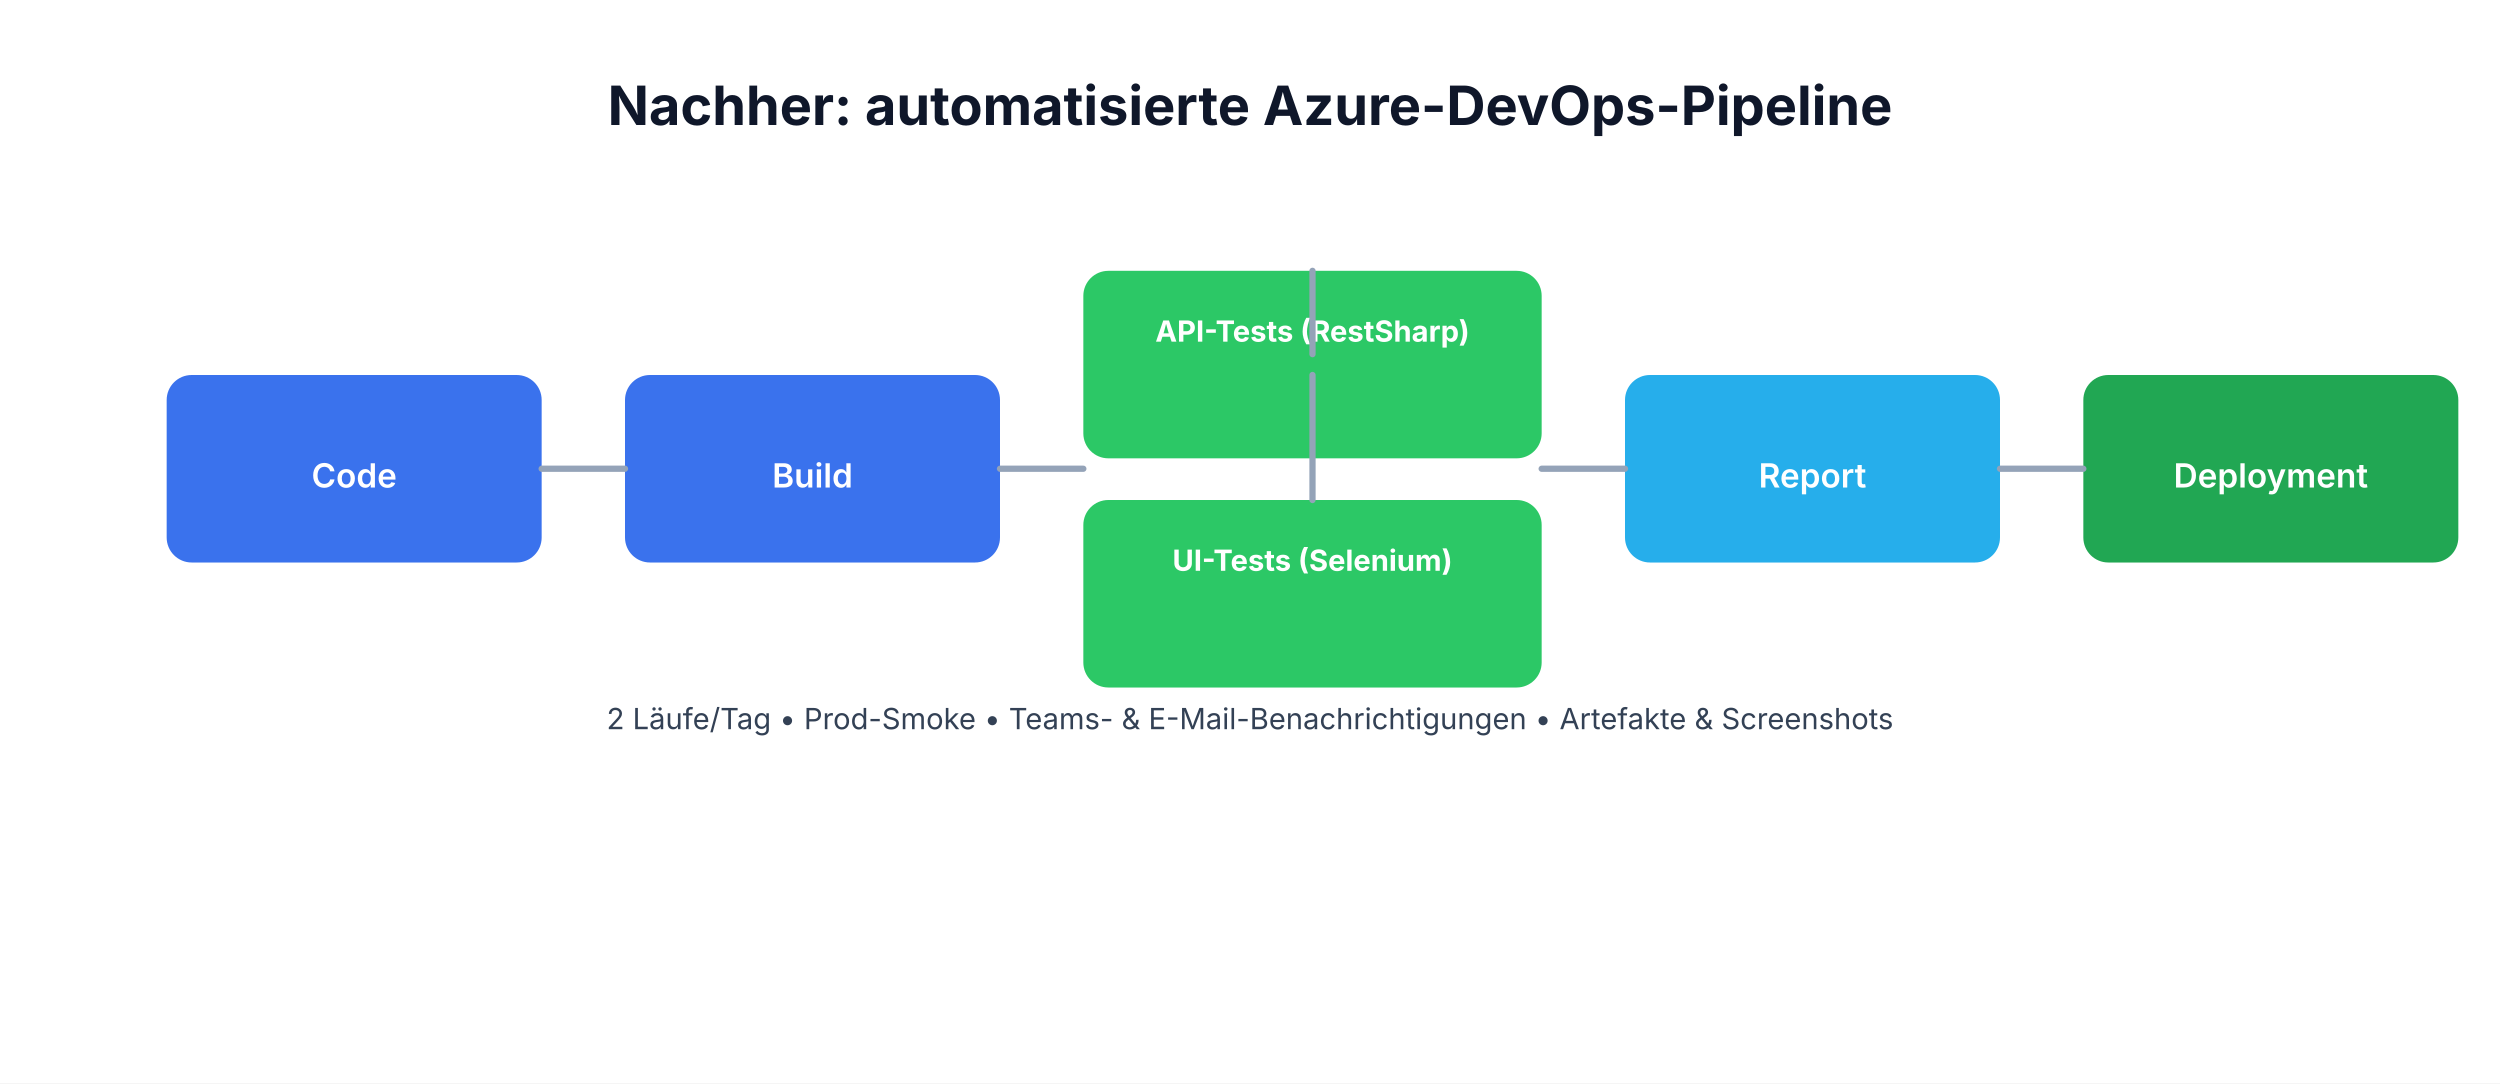
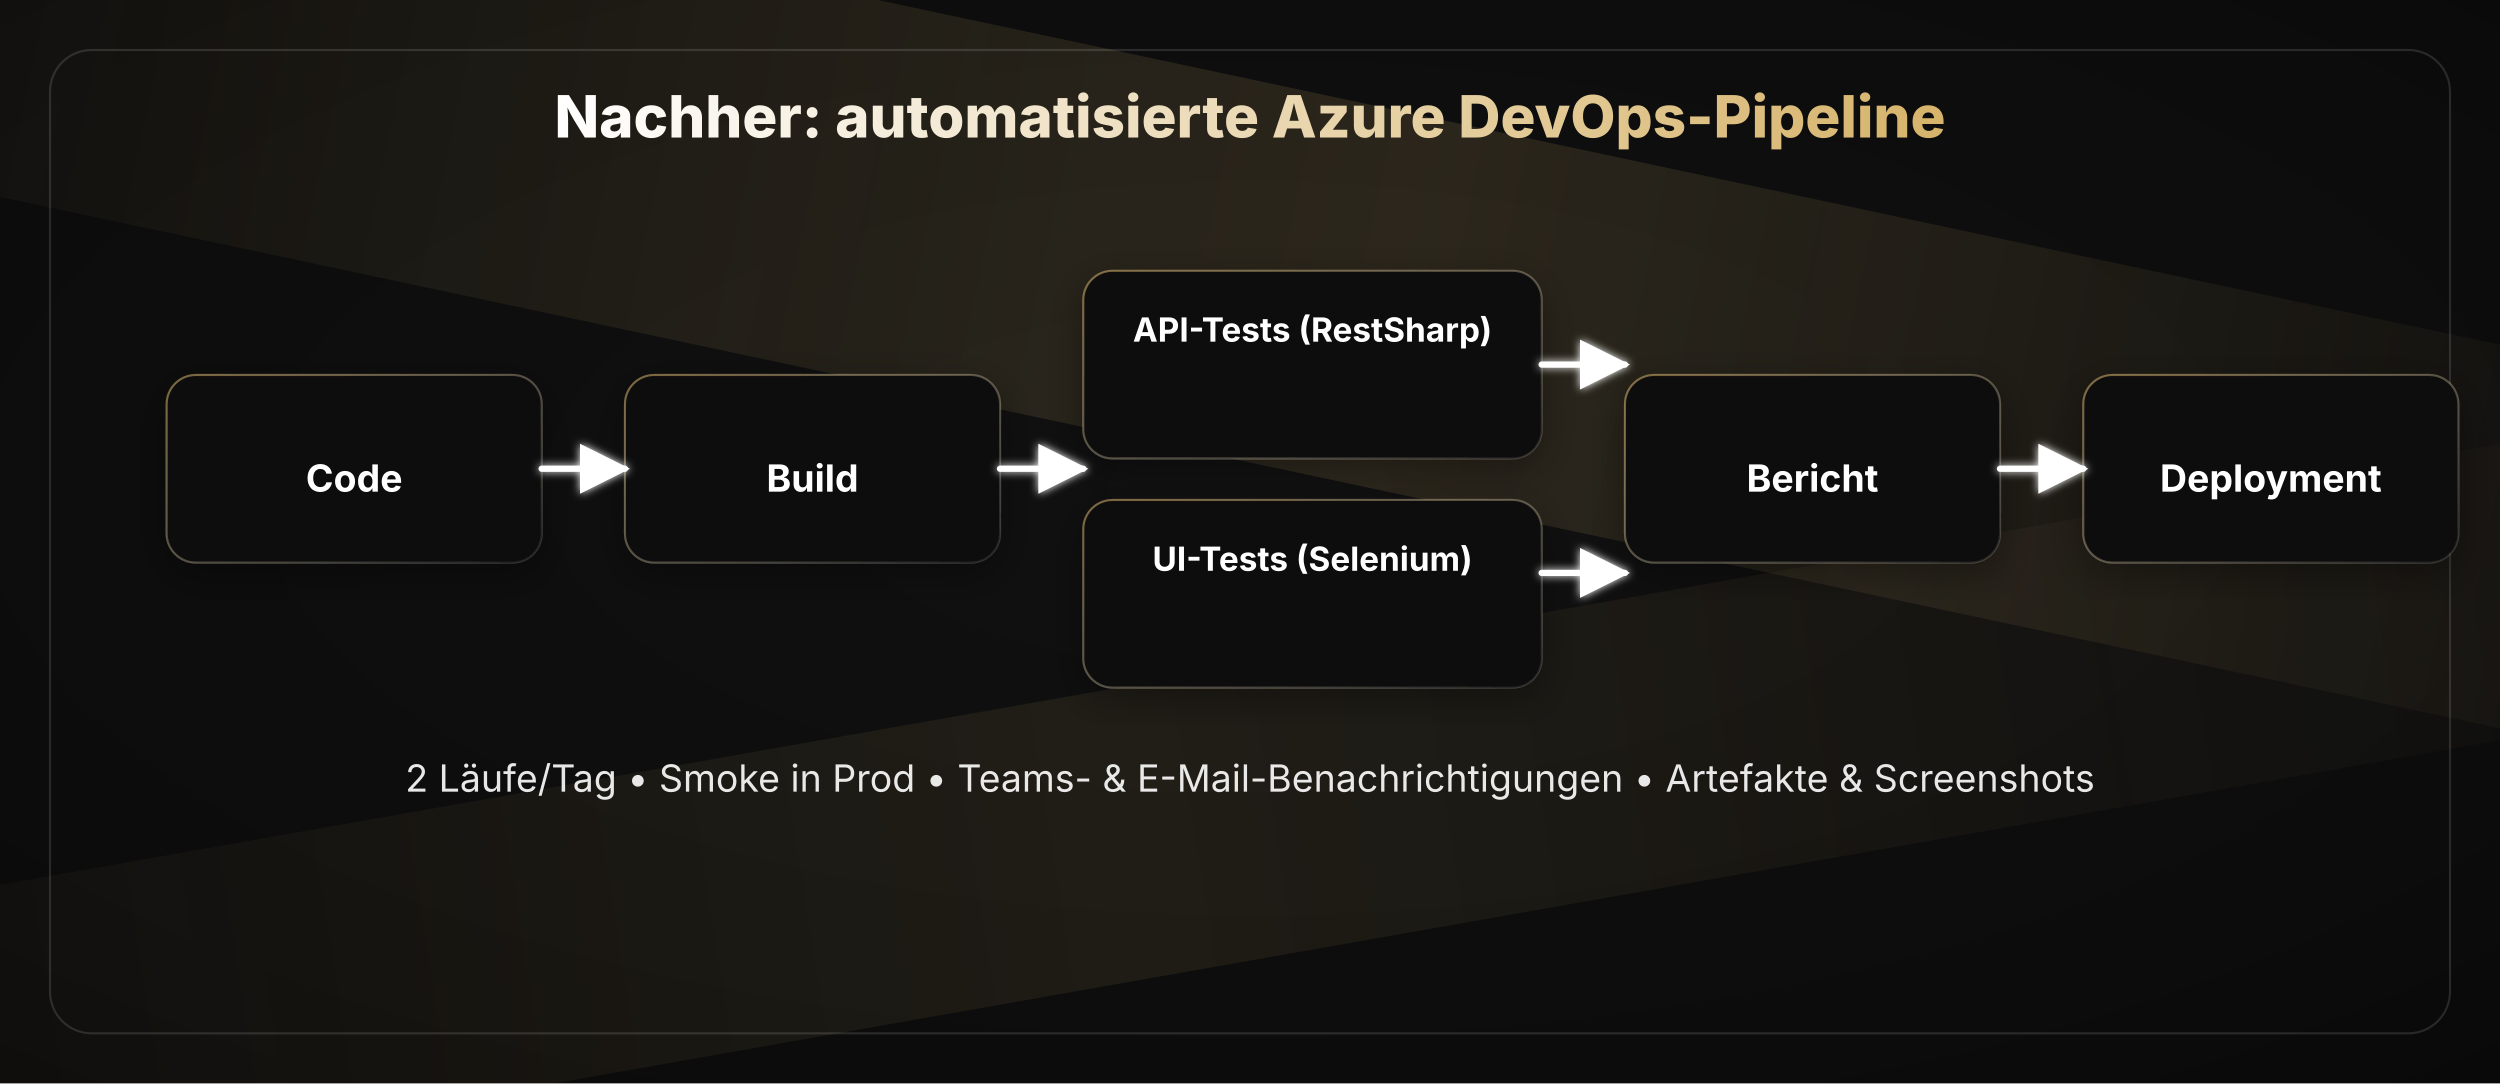
- <svg xmlns="http://www.w3.org/2000/svg" width="1200" height="520" viewBox="0 0 1200 520">
-   <rect width="1200" height="520" fill="#ffffff" />
-   <g font-family="Inter, system-ui, -apple-system, Segoe UI, Roboto, Arial" fill="#0f172a">
-     <text x="600" y="60" font-size="26" font-weight="700" text-anchor="middle">Nachher: automatisierte Azure-DevOps-Pipeline</text>
+ <svg xmlns="http://www.w3.org/2000/svg" role="img" width="1200" height="520" viewBox="0 0 1200 520">
+   <defs>
+     <radialGradient id="bgRad" cx="50%" cy="45%" r="80%">
+       <stop offset="0" stop-color="#111111" />
+       <stop offset="0.7" stop-color="#0C0C0C" />
+       <stop offset="1" stop-color="#080808" />
+     </radialGradient>
+     <linearGradient id="beamA" x1="0" y1="0" x2="1" y2="0">
+       <stop offset="0" stop-color="#D6B36A" stop-opacity="0" />
+       <stop offset="0.45" stop-color="#D6B36A" stop-opacity=".14" />
+       <stop offset="0.55" stop-color="#D6B36A" stop-opacity=".16" />
+       <stop offset="1" stop-color="#D6B36A" stop-opacity="0" />
+     </linearGradient>
+     <linearGradient id="beamB" x1="0" y1="0" x2="1" y2="0">
+       <stop offset="0" stop-color="#D6B36A" stop-opacity="0" />
+       <stop offset="0.5" stop-color="#D6B36A" stop-opacity=".10" />
+       <stop offset="1" stop-color="#D6B36A" stop-opacity="0" />
+     </linearGradient>
+     <linearGradient id="goldStroke" x1="0" y1="0" x2="1" y2="1">
+       <stop offset="0" stop-color="#D6B36A" stop-opacity=".55" />
+       <stop offset="1" stop-color="#FFFFFF" stop-opacity=".08" />
+     </linearGradient>
+     <filter id="cardShadow" x="-20%" y="-20%" width="140%" height="140%">
+       <feDropShadow dx="0" dy="6" stdDeviation="10" flood-color="#000" flood-opacity=".35" />
+     </filter>
+     <filter id="glowWhite" x="-40%" y="-40%" width="180%" height="180%">
+       <feGaussianBlur stdDeviation="2" result="b1" />
+       <feMerge>
+         <feMergeNode in="b1" />
+         <feMergeNode in="SourceGraphic" />
+       </feMerge>
+     </filter>
+     <linearGradient id="titleGrad" x1="0" y1="0" x2="1" y2="0">
+       <stop offset="0" stop-color="#FFFFFF" />
+       <stop offset="1" stop-color="#D6B36A" />
+     </linearGradient>
+     <marker id="arrowHead" viewBox="0 0 10 10" refX="9" refY="5" markerWidth="8" markerHeight="8" orient="auto-start-reverse">
+       <path d="M0,0 L10,5 L0,10 Z" fill="#FFFFFF" />
+     </marker>
+   </defs>
+   <rect width="1200" height="520" fill="url(#bgRad)" />
+   <rect x="-200" y="40" width="1600" height="180" fill="url(#beamA)" transform="rotate(12 600 130)" opacity=".9" />
+   <rect x="-260" y="320" width="1600" height="140" fill="url(#beamB)" transform="rotate(-10 600 390)" opacity=".9" />
+   <rect x="24" y="24" width="1152" height="472" rx="20" fill="none" stroke="#FFFFFF20" />
+   <g font-family="Inter, system-ui, -apple-system, Segoe UI, Roboto, Arial" text-rendering="geometricPrecision">
+     <text x="600" y="66" font-size="28" font-weight="800" text-anchor="middle" fill="url(#titleGrad)">
+       Nachher: automatisierte Azure DevOps-Pipeline
+     </text>
  </g>
  <g transform="translate(80,180)" font-family="Inter, system-ui, -apple-system, Segoe UI, Roboto, Arial">
-     <rect x="0" y="0" width="180" height="90" rx="12" fill="#2563eb" opacity="0.9" />
-     <text x="90" y="54" text-anchor="middle" font-size="16" font-weight="600" fill="#ffffff">Code</text>
-     <rect x="220" y="0" width="180" height="90" rx="12" fill="#2563eb" opacity="0.9" />
-     <text x="310" y="54" text-anchor="middle" font-size="16" font-weight="600" fill="#ffffff">Build</text>
-     <rect x="440" y="-50" width="220" height="90" rx="12" fill="#22c55e" opacity="0.95" />
-     <text x="550" y="-16" text-anchor="middle" font-size="14" font-weight="700" fill="#ffffff">API-Tests (RestSharp)</text>
-     <rect x="440" y="60" width="220" height="90" rx="12" fill="#22c55e" opacity="0.95" />
-     <text x="550" y="94" text-anchor="middle" font-size="14" font-weight="700" fill="#ffffff">UI-Tests (Selenium)</text>
-     <rect x="700" y="0" width="180" height="90" rx="12" fill="#0ea5e9" opacity="0.9" />
-     <text x="790" y="54" text-anchor="middle" font-size="16" font-weight="600" fill="#ffffff">Report</text>
-     <rect x="920" y="0" width="180" height="90" rx="12" fill="#16a34a" opacity="0.95" />
-     <text x="1010" y="54" text-anchor="middle" font-size="16" font-weight="600" fill="#ffffff">Deployment</text>
-     <g stroke="#94a3b8" fill="none" stroke-width="3" stroke-linecap="round">
+     <g filter="url(#cardShadow)">
+       <rect x="0" y="0" width="180" height="90" rx="14" fill="#0B0B0B" stroke="url(#goldStroke)" />
+       <text x="90" y="56" text-anchor="middle" font-size="18" font-weight="700" fill="#FFFFFF">Code</text>
+     </g>
+     <g filter="url(#cardShadow)">
+       <rect x="220" y="0" width="180" height="90" rx="14" fill="#0B0B0B" stroke="url(#goldStroke)" />
+       <text x="310" y="56" text-anchor="middle" font-size="18" font-weight="700" fill="#FFFFFF">Build</text>
+     </g>
+     <g filter="url(#cardShadow)">
+       <rect x="440" y="-50" width="220" height="90" rx="14" fill="#0B0B0B" stroke="url(#goldStroke)" />
+       <text x="550" y="-16" text-anchor="middle" font-size="16" font-weight="700" fill="#FFFFFF">API-Tests (RestSharp)</text>
+     </g>
+     <g filter="url(#cardShadow)">
+       <rect x="440" y="60" width="220" height="90" rx="14" fill="#0B0B0B" stroke="url(#goldStroke)" />
+       <text x="550" y="94" text-anchor="middle" font-size="16" font-weight="700" fill="#FFFFFF">UI-Tests (Selenium)</text>
+     </g>
+     <g filter="url(#cardShadow)">
+       <rect x="700" y="0" width="180" height="90" rx="14" fill="#0B0B0B" stroke="url(#goldStroke)" />
+       <text x="790" y="56" text-anchor="middle" font-size="18" font-weight="700" fill="#FFFFFF">Bericht</text>
+     </g>
+     <g filter="url(#cardShadow)">
+       <rect x="920" y="0" width="180" height="90" rx="14" fill="#0B0B0B" stroke="url(#goldStroke)" />
+       <text x="1010" y="56" text-anchor="middle" font-size="18" font-weight="700" fill="#FFFFFF">Deployment</text>
+     </g>
+     <g stroke="#FFFFFF" stroke-width="3" stroke-linecap="round" fill="none" filter="url(#glowWhite)" marker-end="url(#arrowHead)">
      <path d="M180,45 H220" />
      <path d="M400,45 H440" />
-       <path d="M660,45 H700" />
+       <path d="M660,-5 H700" />
+       <path d="M660,95 H700" />
      <path d="M880,45 H920" />
-       <path d="M550,-50 V-10" />
-       <path d="M550,60 V0" />
    </g>
-     <text x="520" y="170" font-size="14" fill="#334155" text-anchor="middle">2 Läufe/Tag • Prod-Smoke • Teams- &amp; E-Mail-Benachrichtigungen • Artefakte &amp; Screenshots</text>
+     <text x="520" y="200" font-size="18" fill="#FFFFFFE6" text-anchor="middle">
+       2 Läufe/Tag • Smoke in Prod • Teams- &amp; E-Mail-Benachrichtigungen • Artefakte &amp; Screenshots
+     </text>
  </g>
</svg>
